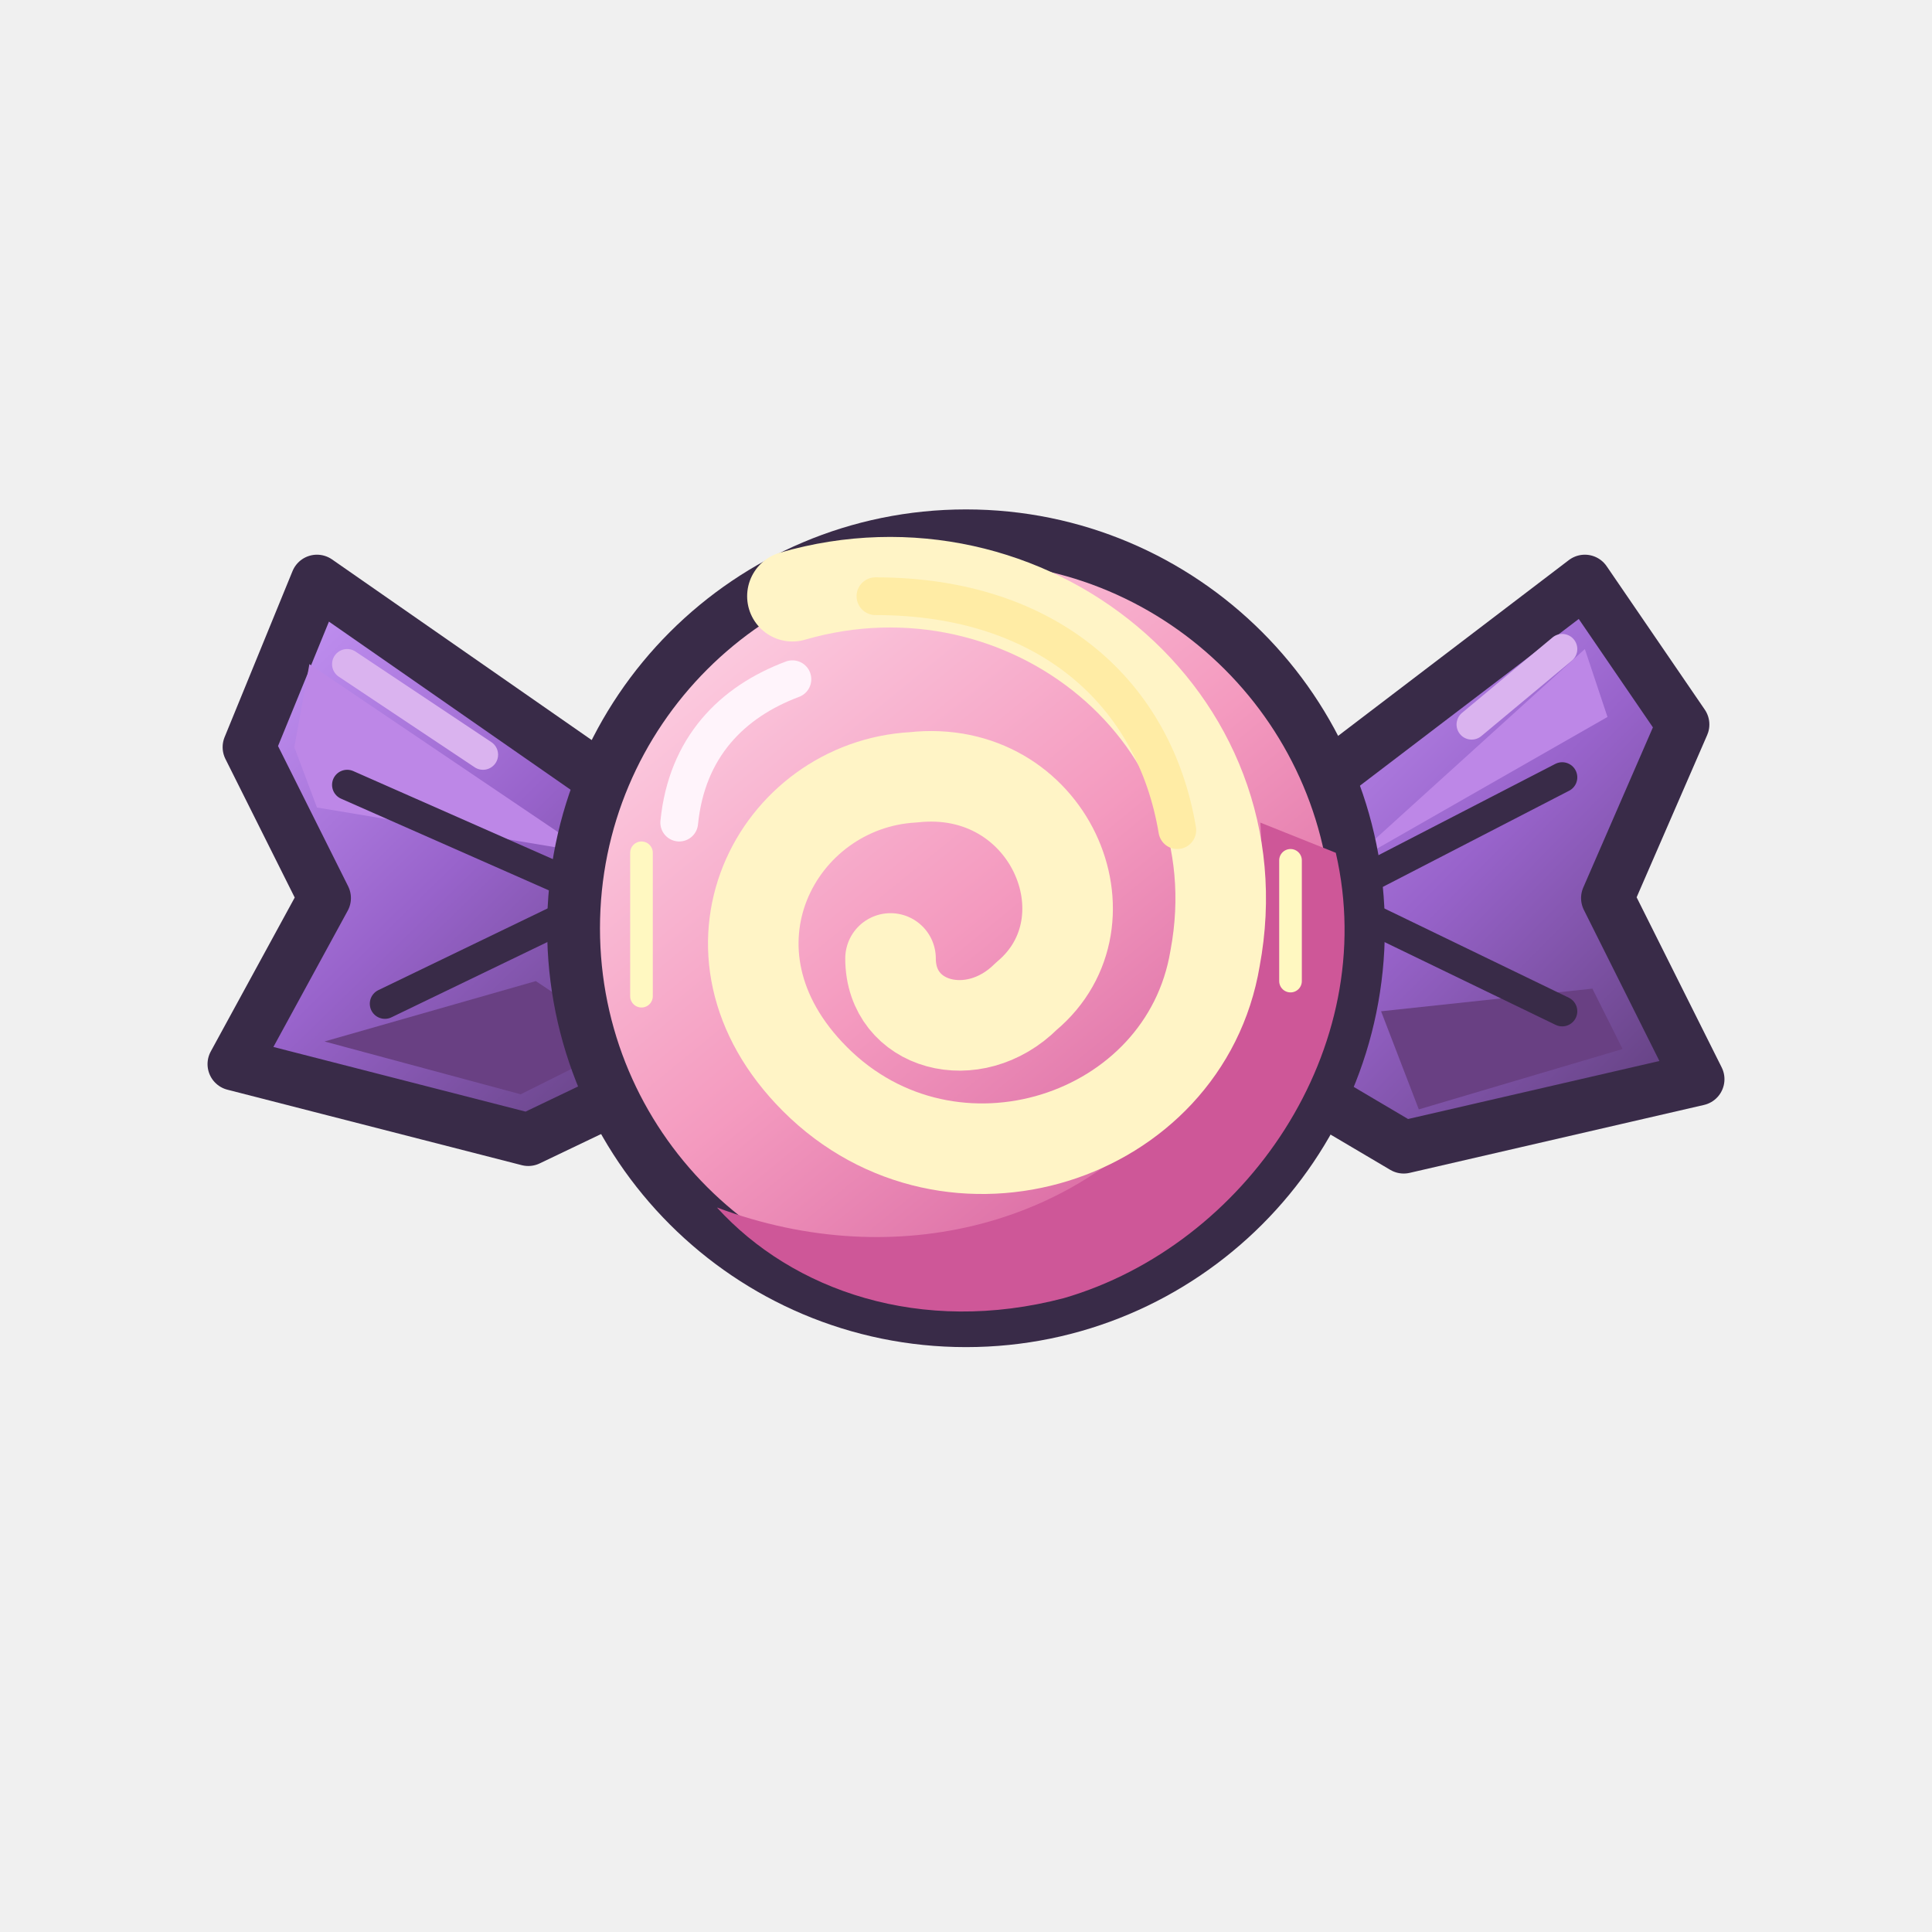
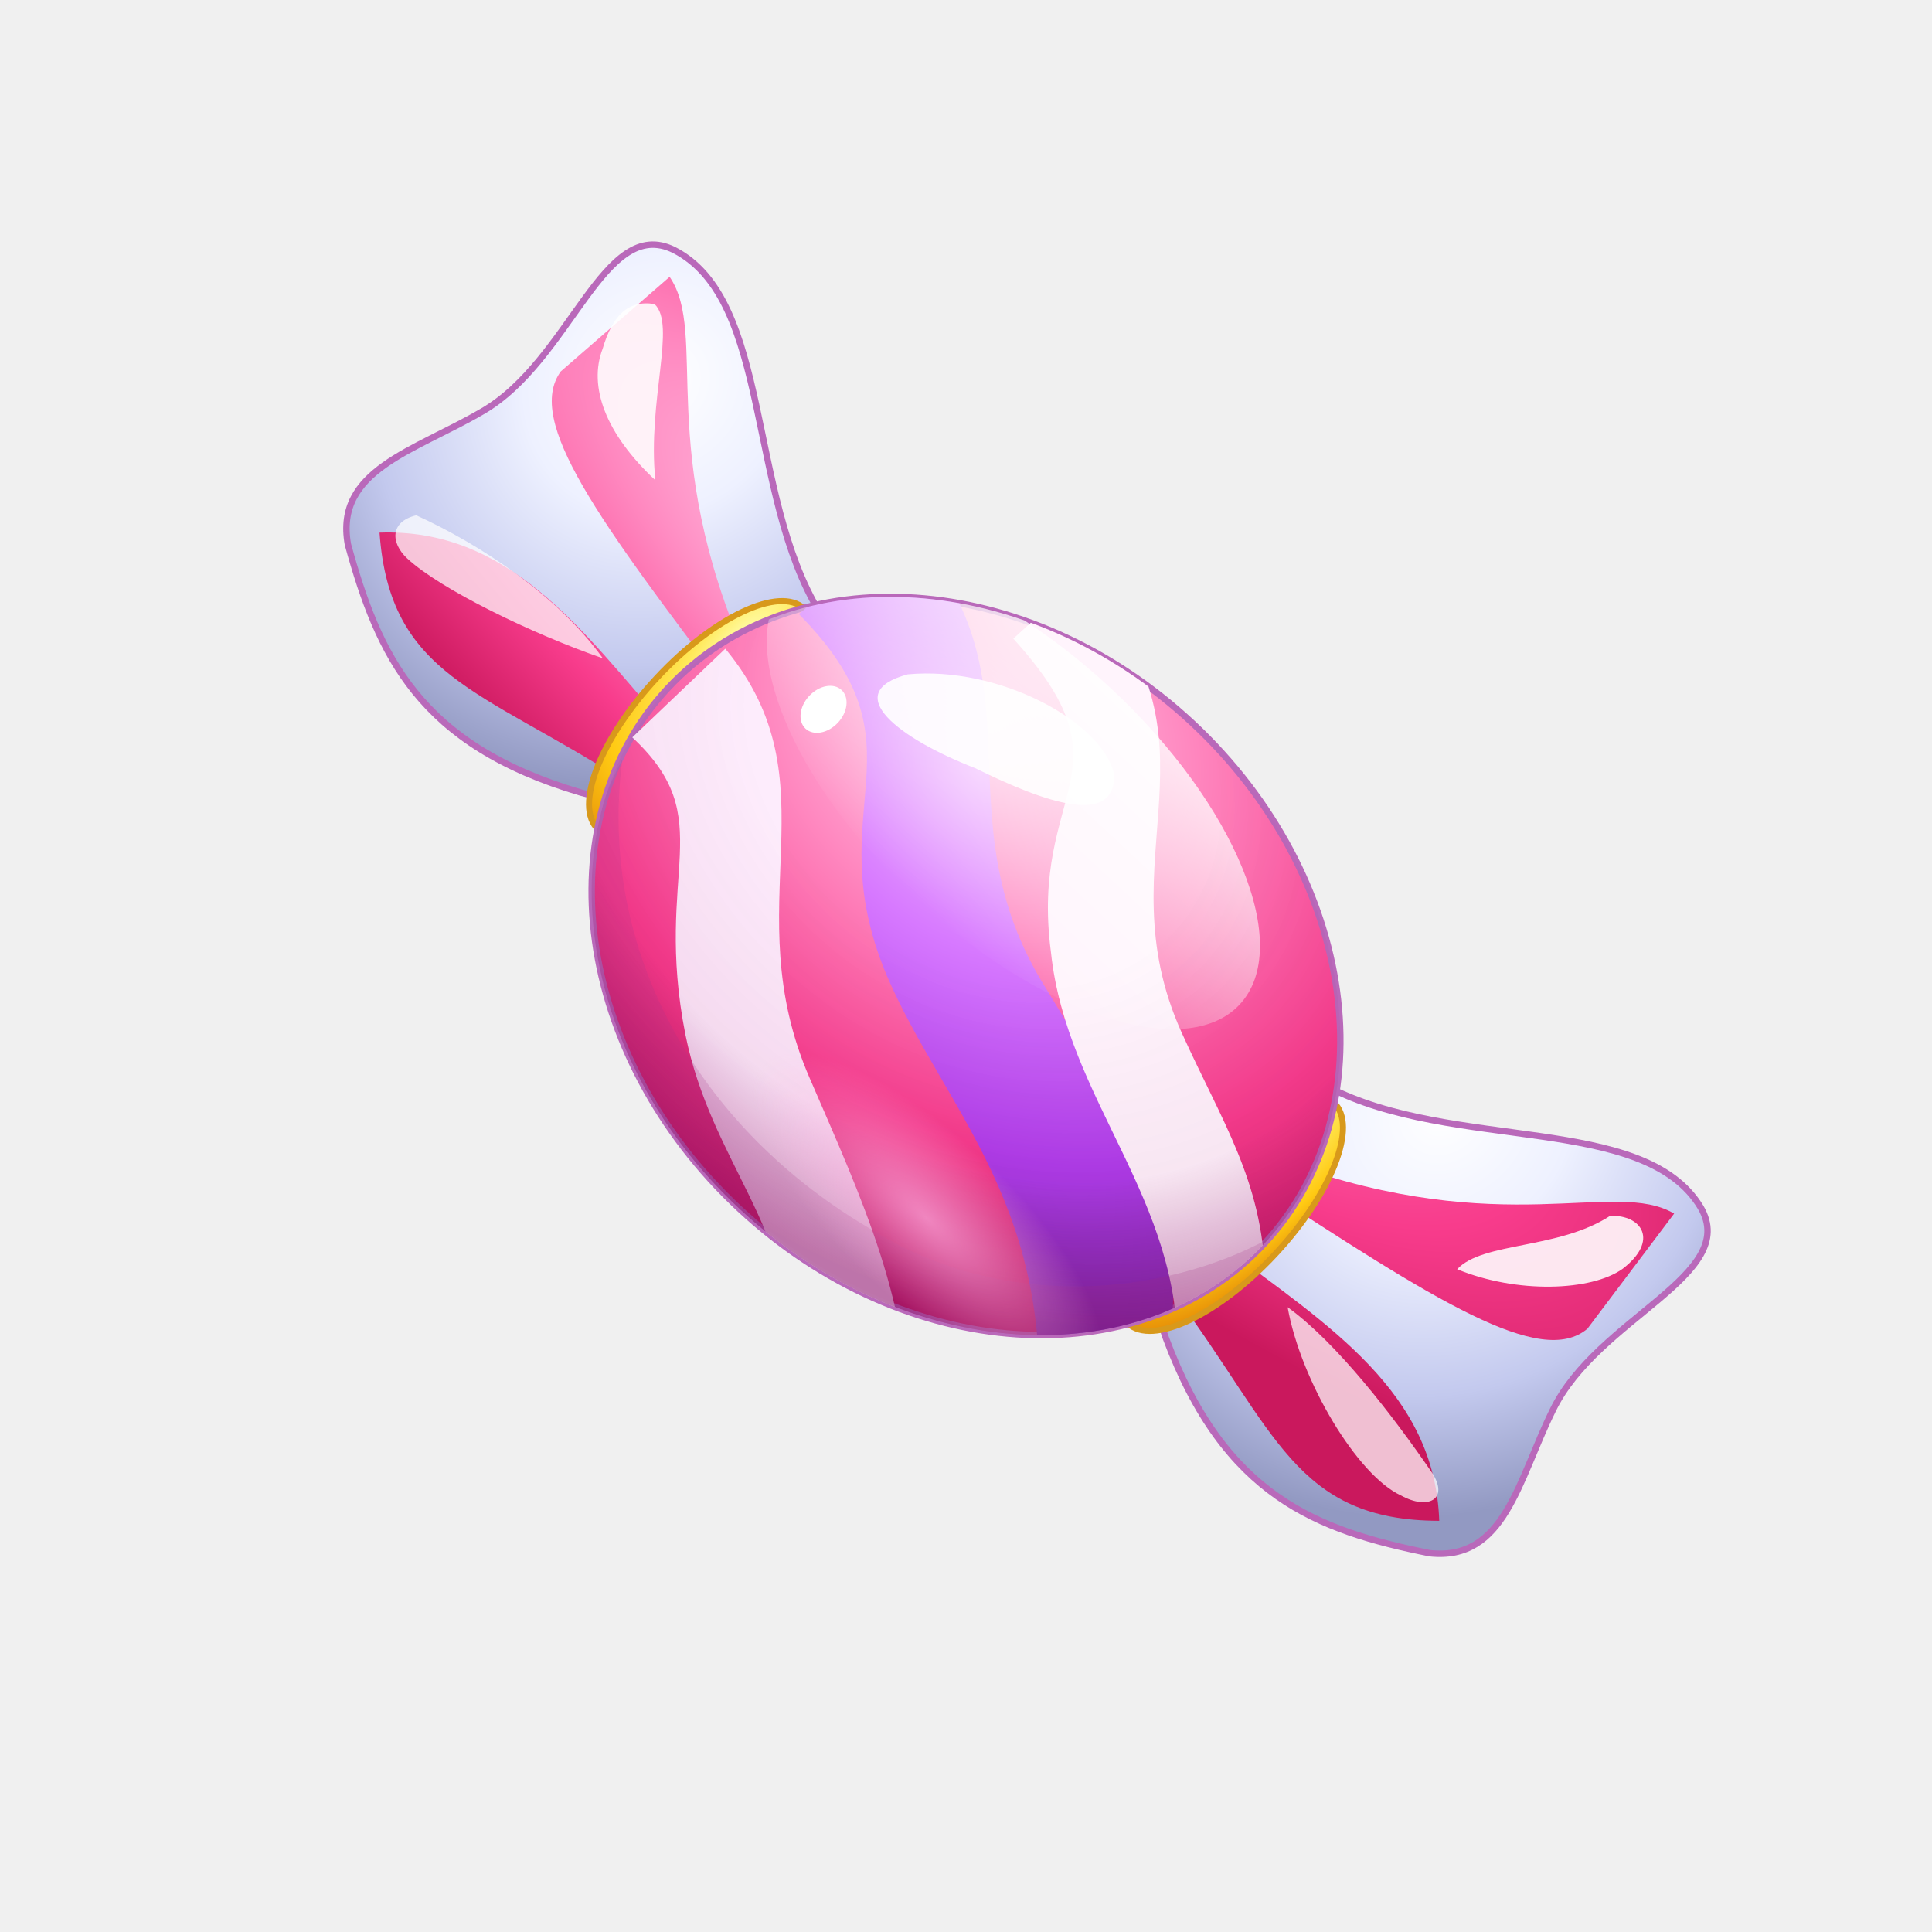
<svg xmlns="http://www.w3.org/2000/svg" viewBox="0 0 256 256" width="256" height="256" role="img" aria-labelledby="candy-title candy-desc">
  <defs>
-     <linearGradient id="candy-gold" x1="0" y1="0" x2="0.82" y2="1">
-       <stop offset="0" stop-color="#FFF3A3" />
-       <stop offset=".54" stop-color="#FFC54B" />
-       <stop offset="1" stop-color="#D27A20" />
-     </linearGradient>
-     <linearGradient id="candy-steel" x1="0" y1="0" x2="0.82" y2="1">
-       <stop offset="0" stop-color="#F1F7FF" />
-       <stop offset=".54" stop-color="#B7CFED" />
-       <stop offset="1" stop-color="#6A80AE" />
-     </linearGradient>
-     <linearGradient id="candy-frost" x1="0" y1="0" x2="0.82" y2="1">
-       <stop offset="0" stop-color="#F4FFFF" />
-       <stop offset=".54" stop-color="#79E9F7" />
-       <stop offset="1" stop-color="#339FD6" />
-     </linearGradient>
-     <linearGradient id="candy-plum" x1="0" y1="0" x2="0.82" y2="1">
-       <stop offset="0" stop-color="#CA9BFA" />
-       <stop offset=".54" stop-color="#9863CB" />
-       <stop offset="1" stop-color="#634180" />
-     </linearGradient>
-     <linearGradient id="candy-pink" x1="0" y1="0" x2="0.82" y2="1">
-       <stop offset="0" stop-color="#FFE0ED" />
-       <stop offset=".54" stop-color="#F49ABF" />
-       <stop offset="1" stop-color="#CE5798" />
-     </linearGradient>
-     <linearGradient id="candy-green" x1="0" y1="0" x2="0.82" y2="1">
-       <stop offset="0" stop-color="#DFFDA5" />
-       <stop offset=".54" stop-color="#8CD968" />
-       <stop offset="1" stop-color="#38996A" />
-     </linearGradient>
-     <linearGradient id="candy-red" x1="0" y1="0" x2="0.82" y2="1">
-       <stop offset="0" stop-color="#FFCCAB" />
-       <stop offset=".54" stop-color="#F87472" />
-       <stop offset="1" stop-color="#CD4269" />
-     </linearGradient>
-     <linearGradient id="candy-blue" x1="0" y1="0" x2="0.82" y2="1">
-       <stop offset="0" stop-color="#B3F2FF" />
-       <stop offset=".54" stop-color="#66BFF3" />
-       <stop offset="1" stop-color="#5274CB" />
-     </linearGradient>
-     <linearGradient id="candy-cream" x1="0" y1="0" x2="0.82" y2="1">
-       <stop offset="0" stop-color="#FFF9E5" />
-       <stop offset=".54" stop-color="#F6DEAE" />
-       <stop offset="1" stop-color="#D8AD6C" />
-     </linearGradient>
-     <linearGradient id="candy-stone" x1="0" y1="0" x2="0.82" y2="1">
-       <stop offset="0" stop-color="#D6D5DF" />
-       <stop offset=".54" stop-color="#999AAD" />
-       <stop offset="1" stop-color="#676980" />
-     </linearGradient>
-     <linearGradient id="candy-dark" x1="0" y1="0" x2="0.82" y2="1">
-       <stop offset="0" stop-color="#877195" />
-       <stop offset=".54" stop-color="#554660" />
-       <stop offset="1" stop-color="#322C42" />
-     </linearGradient>
-     <linearGradient id="candy-brown" x1="0" y1="0" x2="0.82" y2="1">
-       <stop offset="0" stop-color="#F4BD82" />
-       <stop offset=".54" stop-color="#C8804D" />
-       <stop offset="1" stop-color="#925537" />
+     <radialGradient id="candy-gold" cx=".31" cy=".22" r=".83">
+       <stop offset="0" stop-color="#FFFFB4" />
+       <stop offset=".33" stop-color="#FFE95A" />
+       <stop offset=".7" stop-color="#FFCA13" />
+       <stop offset="1" stop-color="#E89208" />
+     </radialGradient>
+     <radialGradient id="candy-steel" cx=".31" cy=".22" r=".83">
+       <stop offset="0" stop-color="#FFFFFF" />
+       <stop offset=".33" stop-color="#EEF1FF" />
+       <stop offset=".7" stop-color="#C3C9EE" />
+       <stop offset="1" stop-color="#9299C2" />
+     </radialGradient>
+     <radialGradient id="candy-frost" cx=".31" cy=".22" r=".83">
+       <stop offset="0" stop-color="#F5FFFF" />
+       <stop offset=".33" stop-color="#91F4FF" />
+       <stop offset=".7" stop-color="#26D4F8" />
+       <stop offset="1" stop-color="#1596D4" />
+     </radialGradient>
+     <radialGradient id="candy-plum" cx=".31" cy=".22" r=".83">
+       <stop offset="0" stop-color="#F2BEFF" />
+       <stop offset=".33" stop-color="#D779FF" />
+       <stop offset=".7" stop-color="#AF3DEB" />
+       <stop offset="1" stop-color="#7630B9" />
+     </radialGradient>
+     <radialGradient id="candy-pink" cx=".31" cy=".22" r=".83">
+       <stop offset="0" stop-color="#FFCFEB" />
+       <stop offset=".33" stop-color="#FF8AC1" />
+       <stop offset=".7" stop-color="#F83C8C" />
+       <stop offset="1" stop-color="#CA185D" />
+     </radialGradient>
+     <radialGradient id="candy-green" cx=".31" cy=".22" r=".83">
+       <stop offset="0" stop-color="#E9FF9C" />
+       <stop offset=".33" stop-color="#BCF244" />
+       <stop offset=".7" stop-color="#76D213" />
+       <stop offset="1" stop-color="#388C16" />
+     </radialGradient>
+     <radialGradient id="candy-red" cx=".31" cy=".22" r=".83">
+       <stop offset="0" stop-color="#FF9AA9" />
+       <stop offset=".33" stop-color="#FF5B78" />
+       <stop offset=".7" stop-color="#EC1B4C" />
+       <stop offset="1" stop-color="#AF0A38" />
+     </radialGradient>
+     <radialGradient id="candy-blue" cx=".31" cy=".22" r=".83">
+       <stop offset="0" stop-color="#D9FFFF" />
+       <stop offset=".33" stop-color="#59E6FF" />
+       <stop offset=".7" stop-color="#11B5F6" />
+       <stop offset="1" stop-color="#0765C5" />
+     </radialGradient>
+     <radialGradient id="candy-cream" cx=".31" cy=".22" r=".83">
+       <stop offset="0" stop-color="#FFFFF5" />
+       <stop offset=".33" stop-color="#FFF4CE" />
+       <stop offset=".7" stop-color="#FFE2A0" />
+       <stop offset="1" stop-color="#DBA557" />
+     </radialGradient>
+     <radialGradient id="candy-stone" cx=".31" cy=".22" r=".83">
+       <stop offset="0" stop-color="#F1F4FF" />
+       <stop offset=".33" stop-color="#C5D1E5" />
+       <stop offset=".7" stop-color="#9AA8C8" />
+       <stop offset="1" stop-color="#6E7DA6" />
+     </radialGradient>
+     <radialGradient id="candy-dark" cx=".31" cy=".22" r=".83">
+       <stop offset="0" stop-color="#C3A2EC" />
+       <stop offset=".33" stop-color="#9670CC" />
+       <stop offset=".7" stop-color="#68459D" />
+       <stop offset="1" stop-color="#493171" />
+     </radialGradient>
+     <radialGradient id="candy-brown" cx=".31" cy=".22" r=".83">
+       <stop offset="0" stop-color="#FFE996" />
+       <stop offset=".33" stop-color="#FFCA55" />
+       <stop offset=".7" stop-color="#F09C20" />
+       <stop offset="1" stop-color="#BC600C" />
+     </radialGradient>
+     <radialGradient id="candy-round-volume" cx=".34" cy=".25" r=".77">
+       <stop offset=".4" stop-color="#81065C" stop-opacity="0" />
+       <stop offset=".75" stop-color="#81065C" stop-opacity=".06" />
+       <stop offset="1" stop-color="#81065C" stop-opacity=".43" />
+     </radialGradient>
+     <radialGradient id="candy-reflected-pink" cx=".5" cy=".5" r=".5">
+       <stop stop-color="#FFB0E1" stop-opacity=".7" />
+       <stop offset="1" stop-color="#FFB0E1" stop-opacity="0" />
+     </radialGradient>
+   </defs>
+   <defs>
+     <clipPath id="candy-body-clip">
+       <ellipse cx="128" cy="128" rx="54" ry="44" />
+     </clipPath>
+     <linearGradient id="candy-gloss" x1="0" y1="0" x2="0" y2="1">
+       <stop stop-color="#FFFFFF" stop-opacity=".8" />
+       <stop offset="1" stop-color="#FFFFFF" stop-opacity="0" />
    </linearGradient>
  </defs>
-   <g stroke="#392B48" stroke-width="7" stroke-linecap="round" stroke-linejoin="round">
-     <path fill="url(#candy-plum)" d="M88 109L42 77L33 99L43 119L31 141L70 151L93 140Z" />
-     <path fill="url(#candy-plum)" d="M168 109L210 77L223 96L213 119L225 143L186 152L164 139Z" />
-     <path stroke="none" fill="#BD87E7" d="M41 88L78 113L42 107L39 99Z" />
-     <path stroke="none" fill="#694083" d="M43 138L71 130L83 138L69 145Z" />
-     <path stroke="none" fill="#BD87E7" d="M210 86L213 95L178 115Z" />
-     <path stroke="none" fill="#694083" d="M183 134L211 131L215 139L188 147Z" />
-     <path fill="none" stroke="#392B48" stroke-width="4" d="M46 104L80 119L51 133M207 103L176 119L207 134" />
-     <path fill="url(#candy-gold)" d="M81 104L97 99V148L81 142Z" />
-     <path fill="url(#candy-gold)" d="M159 99L176 105V142L159 148Z" />
-     <circle cx="128" cy="123" r="52" fill="url(#candy-pink)" />
-     <path stroke="none" fill="#CE5798" d="M177 113C183 139 165 165 141 172C122 177 105 171 95 160C119 169 144 162 157 144C164 134 168 123 167 109Z" />
-     <path fill="none" stroke="#FFF4C6" stroke-width="12" d="M105 79C136 70 167 95 161 127C157 151 126 161 108 143C91 126 103 104 121 103C139 101 148 122 136 132C129 139 118 136 118 127" />
-     <path fill="none" stroke="#FFECA5" stroke-width="5" d="M116 79C139 79 153 92 156 110" />
-     <path fill="none" stroke="#FFF4FB" stroke-width="5" d="M90 109C91 99 97 93 105 90" />
-     <path fill="none" stroke="#DAB3EF" stroke-width="4" d="M46 88L64 100M195 96L207 86" />
-     <path fill="none" stroke="#FFF8C1" stroke-width="3" d="M85 113V132M171 114V130" />
+   <g transform="rotate(43 128 128)" stroke="#B969BA" stroke-width=".85" stroke-linejoin="round" stroke-linecap="round">
+     <path fill="url(#candy-steel)" d="M82 107C64 102 49 81 35 85C25 88 35 105 31 118C28 128 22 137 30 143C43 151 55 156 75 146L88 139Z" />
+     <path fill="url(#candy-steel)" d="M174 107C192 102 207 81 221 85C231 88 221 105 225 118C228 128 234 137 226 143C213 151 201 156 181 146L168 139Z" />
+     <path fill="url(#candy-pink)" stroke="none" d="M37 88C46 90 51 106 79 118L81 123C52 118 36 115 35 107Z M32 139C44 127 60 130 78 132L78 141C56 145 46 152 32 139Z M219 88C210 90 205 106 177 118L175 123C204 118 220 115 221 107Z M224 139C212 127 196 130 178 132L178 141C200 145 210 152 224 139Z" />
+     <ellipse cx="80" cy="128" rx="8" ry="20" fill="url(#candy-gold)" stroke="#D8991B" stroke-width=".8" />
+     <ellipse cx="176" cy="128" rx="8" ry="20" fill="url(#candy-gold)" stroke="#D8991B" stroke-width=".8" />
+     <ellipse cx="128" cy="128" rx="54" ry="44" fill="url(#candy-pink)" />
+     <g clip-path="url(#candy-body-clip)" stroke="none">
+       <path fill="url(#candy-plum)" d="M82 91C110 92 111 116 138 123C159 129 173 132 183 148L178 168C159 143 139 144 121 136C99 126 105 110 80 109Z" />
+       <path fill="#FFF4FC" d="M104 80C134 82 131 105 155 115C167 120 176 122 185 131L184 147C170 131 150 132 135 119C118 105 127 94 103 92Z" />
+       <path fill="#FDF1FF" opacity=".95" d="M76 119C99 122 100 143 123 153C139 160 154 166 165 179L145 181C135 169 121 170 107 160C89 147 91 136 75 136Z" />
+       <ellipse cx="117" cy="107" rx="41" ry="19" fill="url(#candy-gloss)" />
+       <path d="M76 139C91 160 117 168 143 162C163 158 177 142 182 127C182 158 160 177 130 176C104 176 82 161 76 139Z" fill="#A93890" opacity=".19" />
+       <ellipse cx="128" cy="128" rx="54" ry="44" fill="url(#candy-round-volume)" />
+       <ellipse cx="147" cy="156" rx="30" ry="11" fill="url(#candy-reflected-pink)" />
+     </g>
+     <ellipse cx="91" cy="116" rx="2.6" ry="3.5" fill="#FFFFFF" stroke="none" />
+     <path d="M96 105C104 96 119 92 125 96C130 101 121 105 111 108C101 112 91 113 96 105Z" fill="#FFFFFF" stroke="none" opacity=".91" />
+     <path d="M38 92C42 92 46 102 54 109C45 109 39 106 37 101C35 97 35 94 38 92ZM213 94C216 91 220 92 219 98C218 103 211 110 203 113C203 108 211 102 213 94Z" fill="#FFFFFF" stroke="none" opacity=".88" />
+     <path d="M34 134C43 131 55 129 65 131C56 135 43 139 37 139C34 139 32 137 34 134ZM219 135C210 133 198 131 190 132C198 138 212 142 218 140C222 139 223 136 219 135Z" fill="#FFFFFF" stroke="none" opacity=".72" />
  </g>
</svg>
